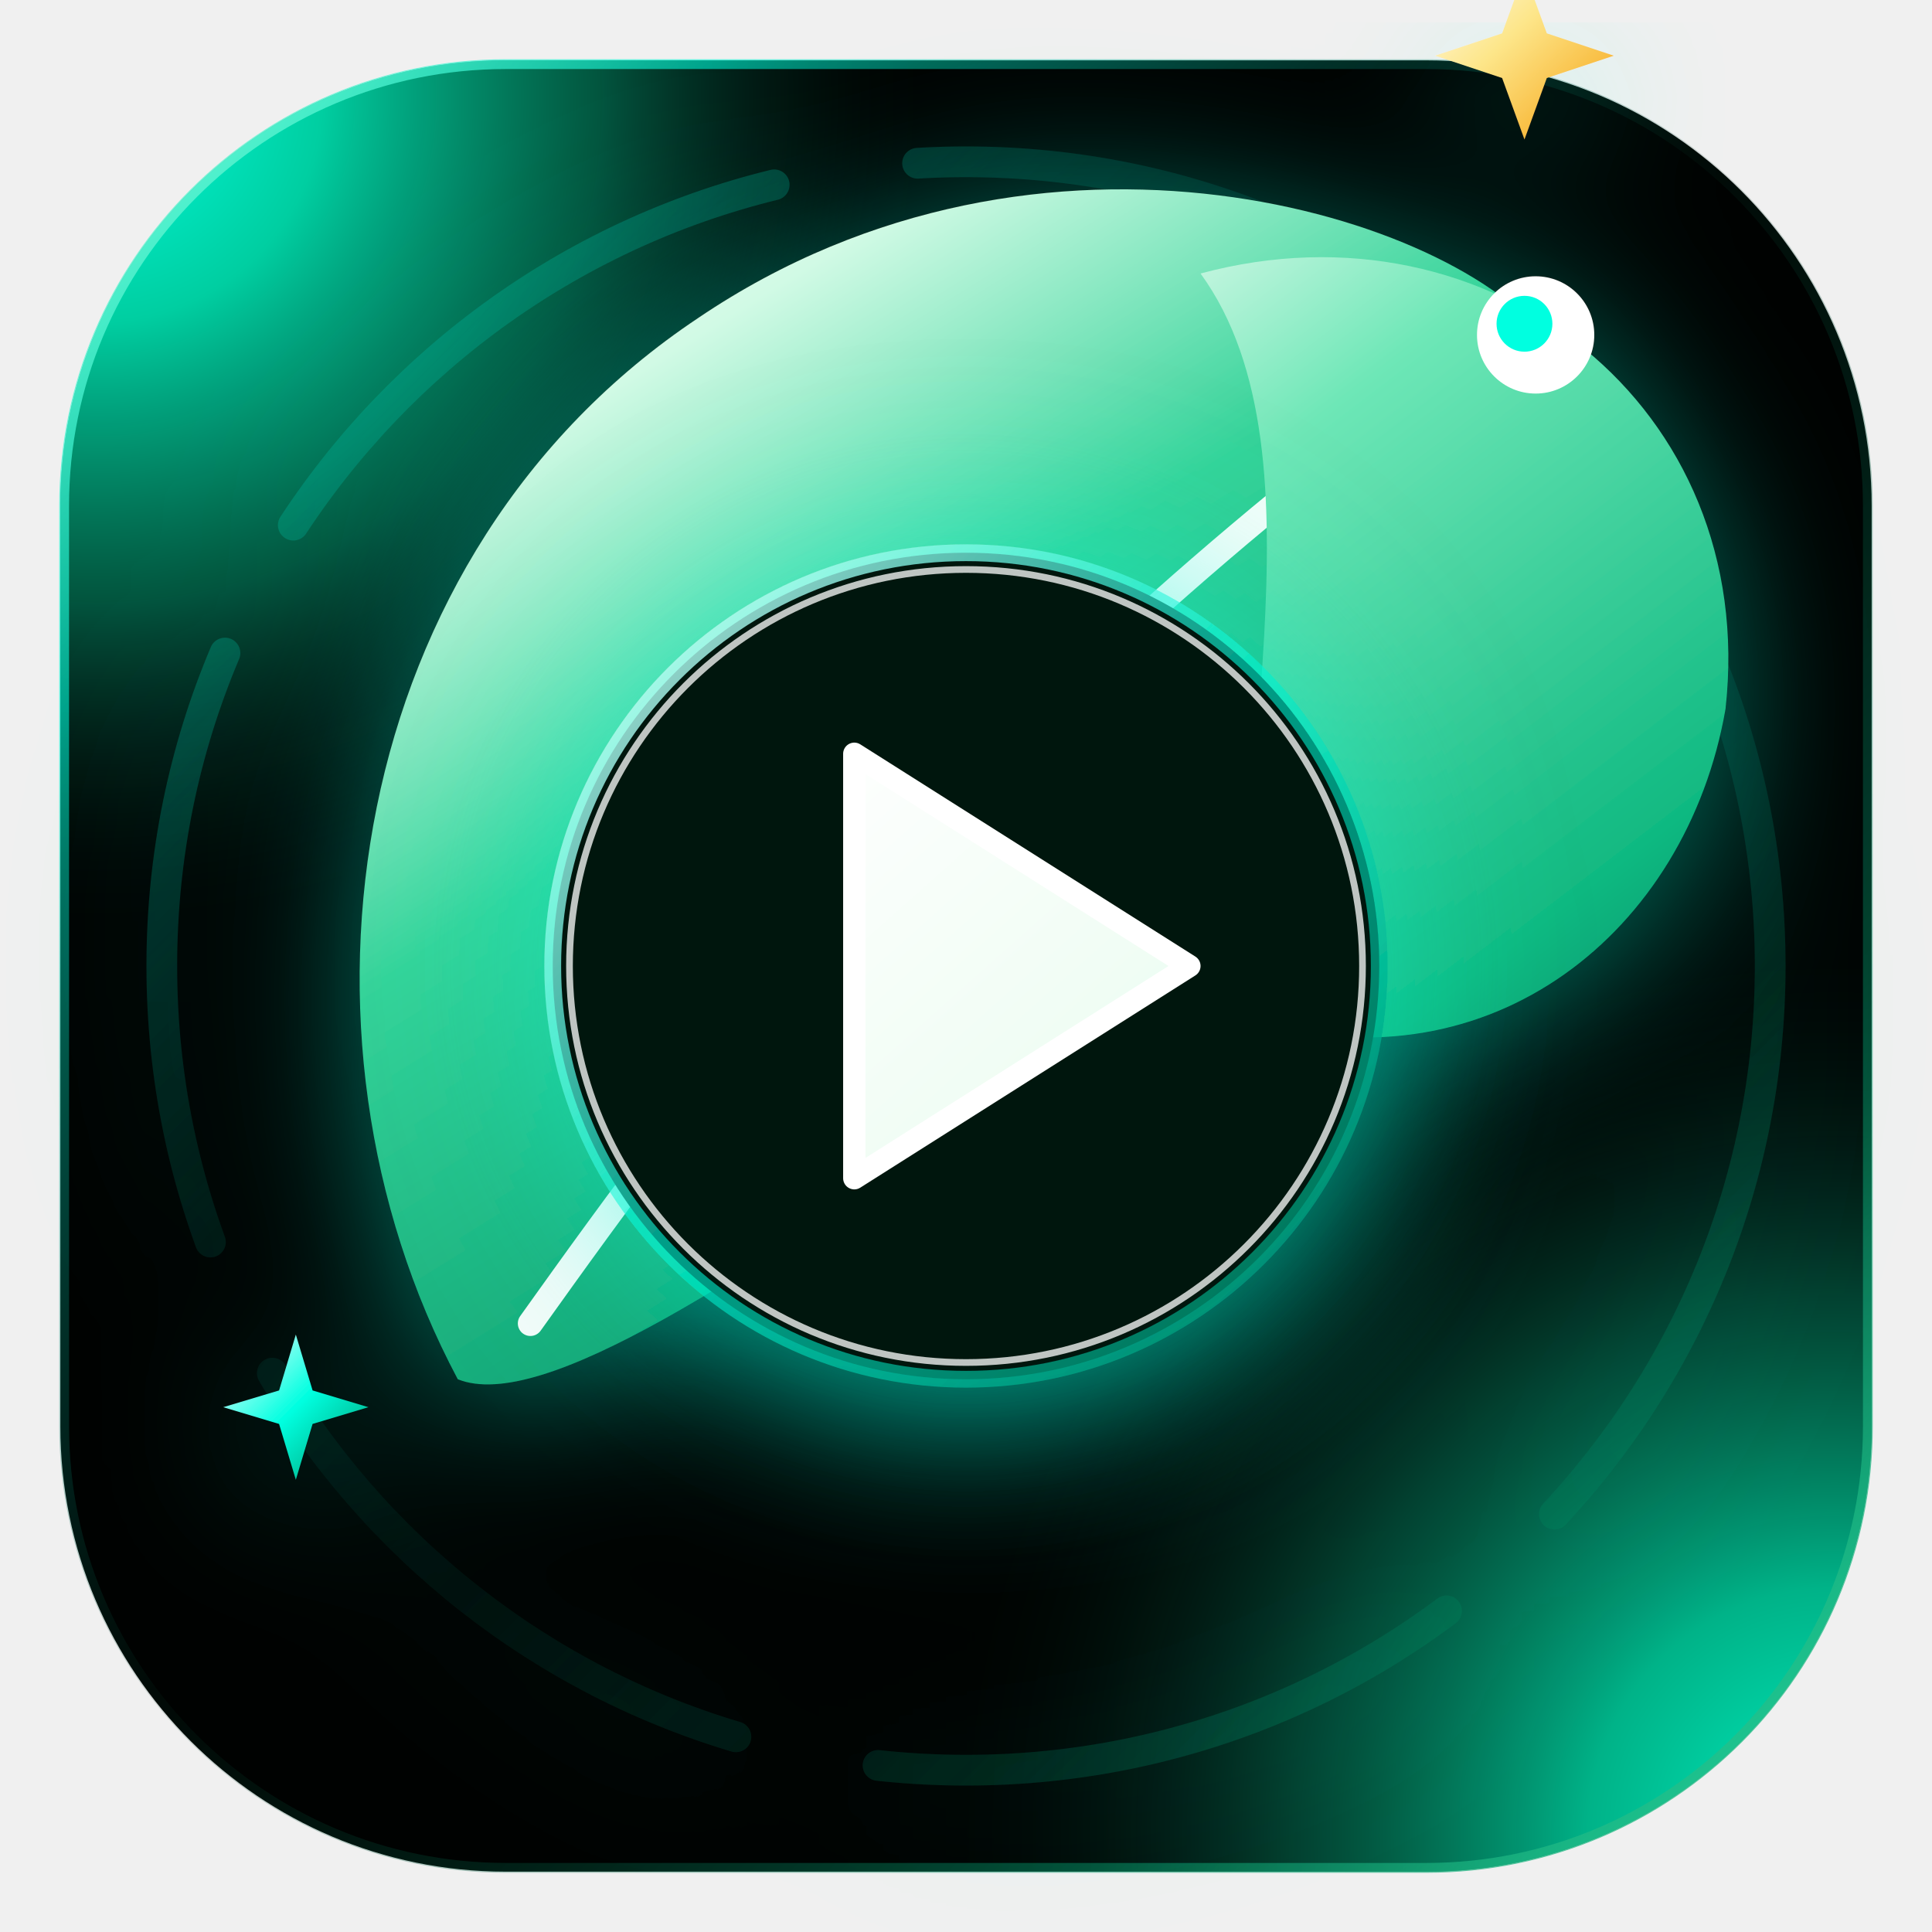
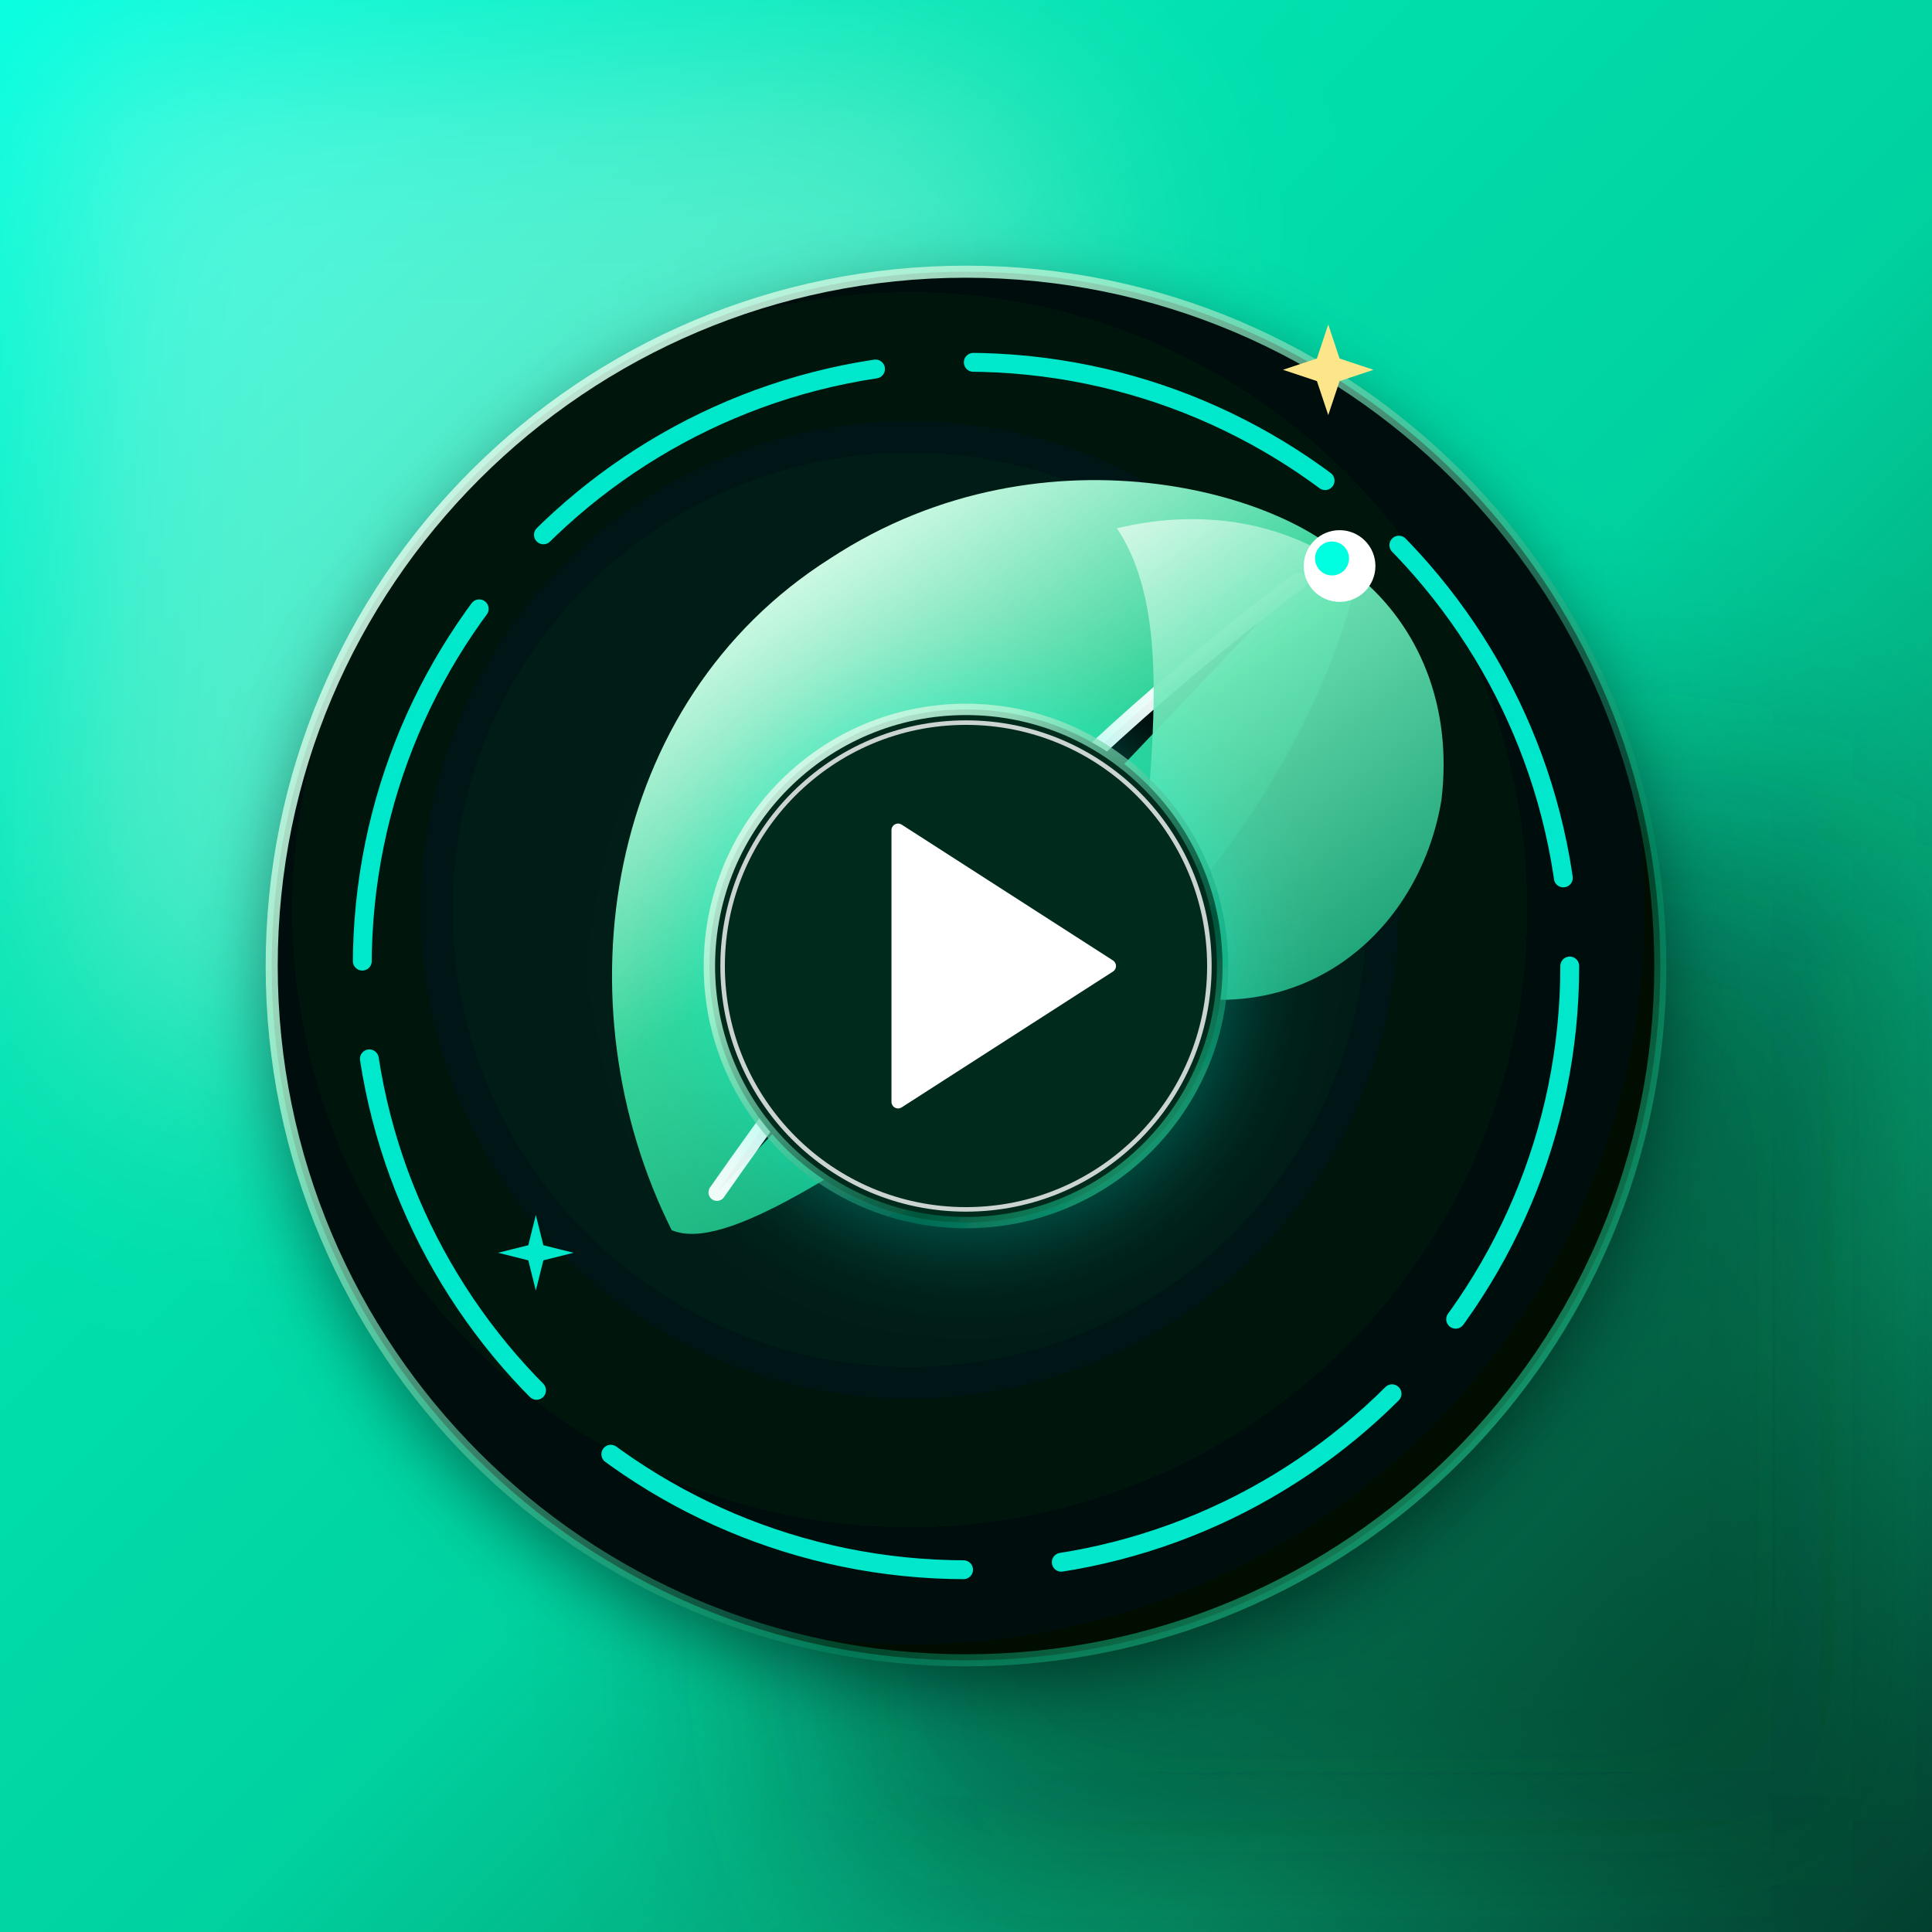
- <svg xmlns="http://www.w3.org/2000/svg" viewBox="0 0 512 512" fill="none">
+ <svg xmlns="http://www.w3.org/2000/svg" viewBox="0 0 512 512" width="512" height="512">
  <defs>
-     <clipPath id="squircle-clip">
-       <rect x="16" y="16" width="480" height="480" rx="118" ry="118" />
-     </clipPath>
-     <radialGradient id="ns-glow-topleft" cx="2%" cy="2%" r="62%">
-       <stop offset="0%" stop-color="#00FFE0" stop-opacity="1" />
-       <stop offset="20%" stop-color="#00E5B3" stop-opacity="0.9" />
-       <stop offset="45%" stop-color="#05A67A" stop-opacity="0.5" />
-       <stop offset="75%" stop-color="#000000" stop-opacity="0" />
+     <linearGradient id="ns-hl-bg" x1="0%" y1="0%" x2="100%" y2="100%">
+       <stop offset="0%" stop-color="#00FFE0" />
+       <stop offset="25%" stop-color="#00E5B3" />
+       <stop offset="55%" stop-color="#00D2A0" />
+       <stop offset="80%" stop-color="#059669" />
+       <stop offset="100%" stop-color="#023D2C" />
+     </linearGradient>
+     <radialGradient id="ns-core-disc" cx="46%" cy="46%" r="56%">
+       <stop offset="0%" stop-color="#03261C" />
+       <stop offset="65%" stop-color="#011811" />
+       <stop offset="100%" stop-color="#000704" />
    </radialGradient>
-     <radialGradient id="ns-glow-bottomright" cx="98%" cy="98%" r="62%">
-       <stop offset="0%" stop-color="#00F0C0" stop-opacity="1" />
-       <stop offset="22%" stop-color="#00D2A0" stop-opacity="0.85" />
-       <stop offset="48%" stop-color="#058C67" stop-opacity="0.45" />
-       <stop offset="80%" stop-color="#000000" stop-opacity="0" />
-     </radialGradient>
-     <linearGradient id="ns-rim-grad" x1="16" y1="16" x2="496" y2="496" gradientUnits="userSpaceOnUse">
-       <stop offset="0%" stop-color="#A7F3D0" stop-opacity="0.95" />
-       <stop offset="18%" stop-color="#00F5D4" stop-opacity="0.6" />
-       <stop offset="48%" stop-color="#043224" stop-opacity="0.15" />
-       <stop offset="78%" stop-color="#059669" stop-opacity="0.5" />
+     <linearGradient id="ns-chrome-rim" x1="0%" y1="0%" x2="100%" y2="100%">
+       <stop offset="0%" stop-color="#FFFFFF" stop-opacity="0.95" />
+       <stop offset="30%" stop-color="#A7F3D0" stop-opacity="0.85" />
+       <stop offset="70%" stop-color="#059669" stop-opacity="0.4" />
      <stop offset="100%" stop-color="#34D399" stop-opacity="0.95" />
    </linearGradient>
-     <linearGradient id="ns-leaf-main" x1="180" y1="100" x2="360" y2="390" gradientUnits="userSpaceOnUse">
+     <linearGradient id="ns-leaf-hero" x1="170" y1="120" x2="355" y2="385" gradientUnits="userSpaceOnUse">
      <stop offset="0%" stop-color="#FFFFFF" />
      <stop offset="15%" stop-color="#D1FAE5" />
-       <stop offset="35%" stop-color="#34D399" />
-       <stop offset="68%" stop-color="#059669" />
+       <stop offset="40%" stop-color="#34D399" />
+       <stop offset="75%" stop-color="#059669" />
      <stop offset="100%" stop-color="#023D2C" />
    </linearGradient>
-     <linearGradient id="ns-leaf-sprout" x1="280" y1="120" x2="410" y2="290" gradientUnits="userSpaceOnUse">
+     <linearGradient id="ns-sprout-hero" x1="290" y1="130" x2="390" y2="270" gradientUnits="userSpaceOnUse">
      <stop offset="0%" stop-color="#F0FDF4" />
-       <stop offset="25%" stop-color="#6EE7B7" />
-       <stop offset="70%" stop-color="#10B981" />
-       <stop offset="100%" stop-color="#046A4E" />
-     </linearGradient>
-     <linearGradient id="ns-badge-ring" x1="180" y1="180" x2="330" y2="330" gradientUnits="userSpaceOnUse">
-       <stop offset="0%" stop-color="#FFFFFF" stop-opacity="0.9" />
-       <stop offset="50%" stop-color="#00F5D4" stop-opacity="0.6" />
-       <stop offset="100%" stop-color="#047857" stop-opacity="0.8" />
-     </linearGradient>
-     <linearGradient id="ns-play-pure" x1="230" y1="210" x2="310" y2="300" gradientUnits="userSpaceOnUse">
-       <stop offset="0%" stop-color="#FFFFFF" />
-       <stop offset="60%" stop-color="#F0FDF4" />
-       <stop offset="100%" stop-color="#CCFBF1" />
-     </linearGradient>
-     <linearGradient id="ns-gold-sparkle" x1="0" y1="0" x2="1" y2="1">
-       <stop offset="0%" stop-color="#FFFBEB" />
-       <stop offset="40%" stop-color="#FDE68A" />
-       <stop offset="100%" stop-color="#F59E0B" />
-     </linearGradient>
-     <linearGradient id="ns-cyan-sparkle" x1="0" y1="0" x2="1" y2="1">
-       <stop offset="0%" stop-color="#FFFFFF" />
-       <stop offset="50%" stop-color="#00FFE0" />
+       <stop offset="35%" stop-color="#6EE7B7" />
      <stop offset="100%" stop-color="#059669" />
    </linearGradient>
-     <filter id="ns-emblem-shadow" x="-30%" y="-30%" width="160%" height="160%">
-       <feDropShadow dx="0" dy="16" stdDeviation="20" flood-color="#000000" flood-opacity="0.95" />
-       <feDropShadow dx="0" dy="4" stdDeviation="14" flood-color="#00F5D4" flood-opacity="0.45" />
+     <filter id="ns-disc-shadow" x="-30%" y="-30%" width="160%" height="160%">
+       <feDropShadow dx="0" dy="16" stdDeviation="18" flood-color="#011F16" flood-opacity="0.75" />
+       <feDropShadow dx="0" dy="6" stdDeviation="10" flood-color="#000000" flood-opacity="0.5" />
    </filter>
-     <filter id="ns-play-shadow" x="-40%" y="-40%" width="180%" height="180%">
-       <feDropShadow dx="0" dy="8" stdDeviation="12" flood-color="#000000" flood-opacity="0.9" />
-       <feDropShadow dx="0" dy="0" stdDeviation="16" flood-color="#00F5D4" flood-opacity="0.5" />
+     <filter id="ns-play-glow" x="-40%" y="-40%" width="180%" height="180%">
+       <feDropShadow dx="0" dy="8" stdDeviation="12" flood-color="#000000" flood-opacity="0.6" />
+       <feDropShadow dx="0" dy="0" stdDeviation="14" flood-color="#00FFE0" flood-opacity="0.4" />
    </filter>
  </defs>
-   <g clip-path="url(#squircle-clip)">
-     <rect x="16" y="16" width="480" height="480" rx="118" ry="118" fill="#000201" />
-     <rect x="16" y="16" width="480" height="480" rx="118" ry="118" fill="url(#ns-glow-topleft)" />
-     <rect x="16" y="16" width="480" height="480" rx="118" ry="118" fill="url(#ns-glow-bottomright)" />
-   </g>
-   <rect x="17" y="17" width="478" height="478" rx="117" ry="117" fill="none" stroke="url(#ns-rim-grad)" stroke-width="2.6" />
-   <g transform="translate(256, 256) scale(1.48) translate(-256, -256)" filter="url(#ns-emblem-shadow)">
-     <circle cx="256" cy="256" r="144" stroke="url(#ns-rim-grad)" stroke-width="5.5" stroke-linecap="round" stroke-dasharray="108 26" fill="none" opacity="0.85" />
-     <path d="M165 330 C132 268 145 182 208 140 C270 98 344 122 360 144 C350 190 314 245 262 280 C216 312 180 336 165 330 Z" fill="url(#ns-leaf-main)" />
-     <path d="M178 320 C208 278 254 214 344 148" stroke="#FFFFFF" stroke-width="4.5" stroke-linecap="round" stroke-opacity="0.95" />
-     <path d="M298 132 C350 118 398 156 392 210 C385 250 350 278 308 266 C301 228 322 165 298 132 Z" fill="url(#ns-leaf-sprout)" />
-     <circle cx="358" cy="143" r="10.5" fill="#FFFFFF" />
-     <circle cx="356" cy="141" r="5" fill="#00FFE0" />
-     <circle cx="256" cy="256" r="74" fill="#011811" stroke="url(#ns-badge-ring)" stroke-width="3" filter="url(#ns-play-shadow)" />
-     <circle cx="256" cy="256" r="71" stroke="#FFFFFF" stroke-width="1.2" stroke-opacity="0.75" fill="none" />
-     <polygon points="236,218 296,256 236,294" fill="url(#ns-play-pure)" stroke="#FFFFFF" stroke-width="4" stroke-linejoin="round" />
-     <path d="M356 108 L360 97 L372 93 L360 89 L356 78 L352 89 L340 93 L352 97 Z" fill="url(#ns-gold-sparkle)" />
-     <path d="M136 348 L139 338 L149 335 L139 332 L136 322 L133 332 L123 335 L133 338 Z" fill="url(#ns-cyan-sparkle)" />
-   </g>
+   <rect width="512" height="512" fill="url(#ns-hl-bg)" />
+   <circle cx="80" cy="80" r="200" fill="#FFFFFF" opacity="0.32" filter="blur(36px)" />
+   <circle cx="430" cy="430" r="210" fill="#012419" opacity="0.48" filter="blur(36px)" />
+   <circle cx="256" cy="256" r="184" fill="url(#ns-core-disc)" filter="url(#ns-disc-shadow)" />
+   <circle cx="256" cy="256" r="184" fill="none" stroke="url(#ns-chrome-rim)" stroke-width="3.2" />
+   <circle cx="256" cy="256" r="160" stroke="#00FFE0" stroke-width="5" stroke-linecap="round" stroke-dasharray="100 26" fill="none" opacity="0.9" />
+   <path d="M178 326 C148 266 160 186 220 148 C278 110 346 132 360 152 C350 196 316 248 268 280 C224 310 192 332 178 326 Z" fill="url(#ns-leaf-hero)" />
+   <path d="M190 316 C218 276 262 216 344 154" stroke="#FFFFFF" stroke-width="4.5" stroke-linecap="round" stroke-opacity="0.95" />
+   <path d="M296 140 C346 128 388 162 382 212 C376 248 344 274 304 262 C298 226 316 170 296 140 Z" fill="url(#ns-sprout-hero)" opacity="0.95" />
+   <circle cx="355" cy="150" r="9.5" fill="#FFFFFF" />
+   <circle cx="353" cy="148" r="4.5" fill="#00FFE0" />
+   <circle cx="256" cy="256" r="68" fill="#022B1E" stroke="url(#ns-chrome-rim)" stroke-width="3" filter="url(#ns-play-glow)" />
+   <circle cx="256" cy="256" r="64.5" fill="none" stroke="#FFFFFF" stroke-width="1.2" stroke-opacity="0.8" />
+   <polygon points="238,220 294,256 238,292" fill="#FFFFFF" stroke="#FFFFFF" stroke-width="3.5" stroke-linejoin="round" />
+   <path d="M352 110 L355 101 L364 98 L355 95 L352 86 L349 95 L340 98 L349 101 Z" fill="#FDE68A" />
+   <path d="M142 342 L144 334 L152 332 L144 330 L142 322 L140 330 L132 332 L140 334 Z" fill="#00FFE0" opacity="0.9" />
</svg>
